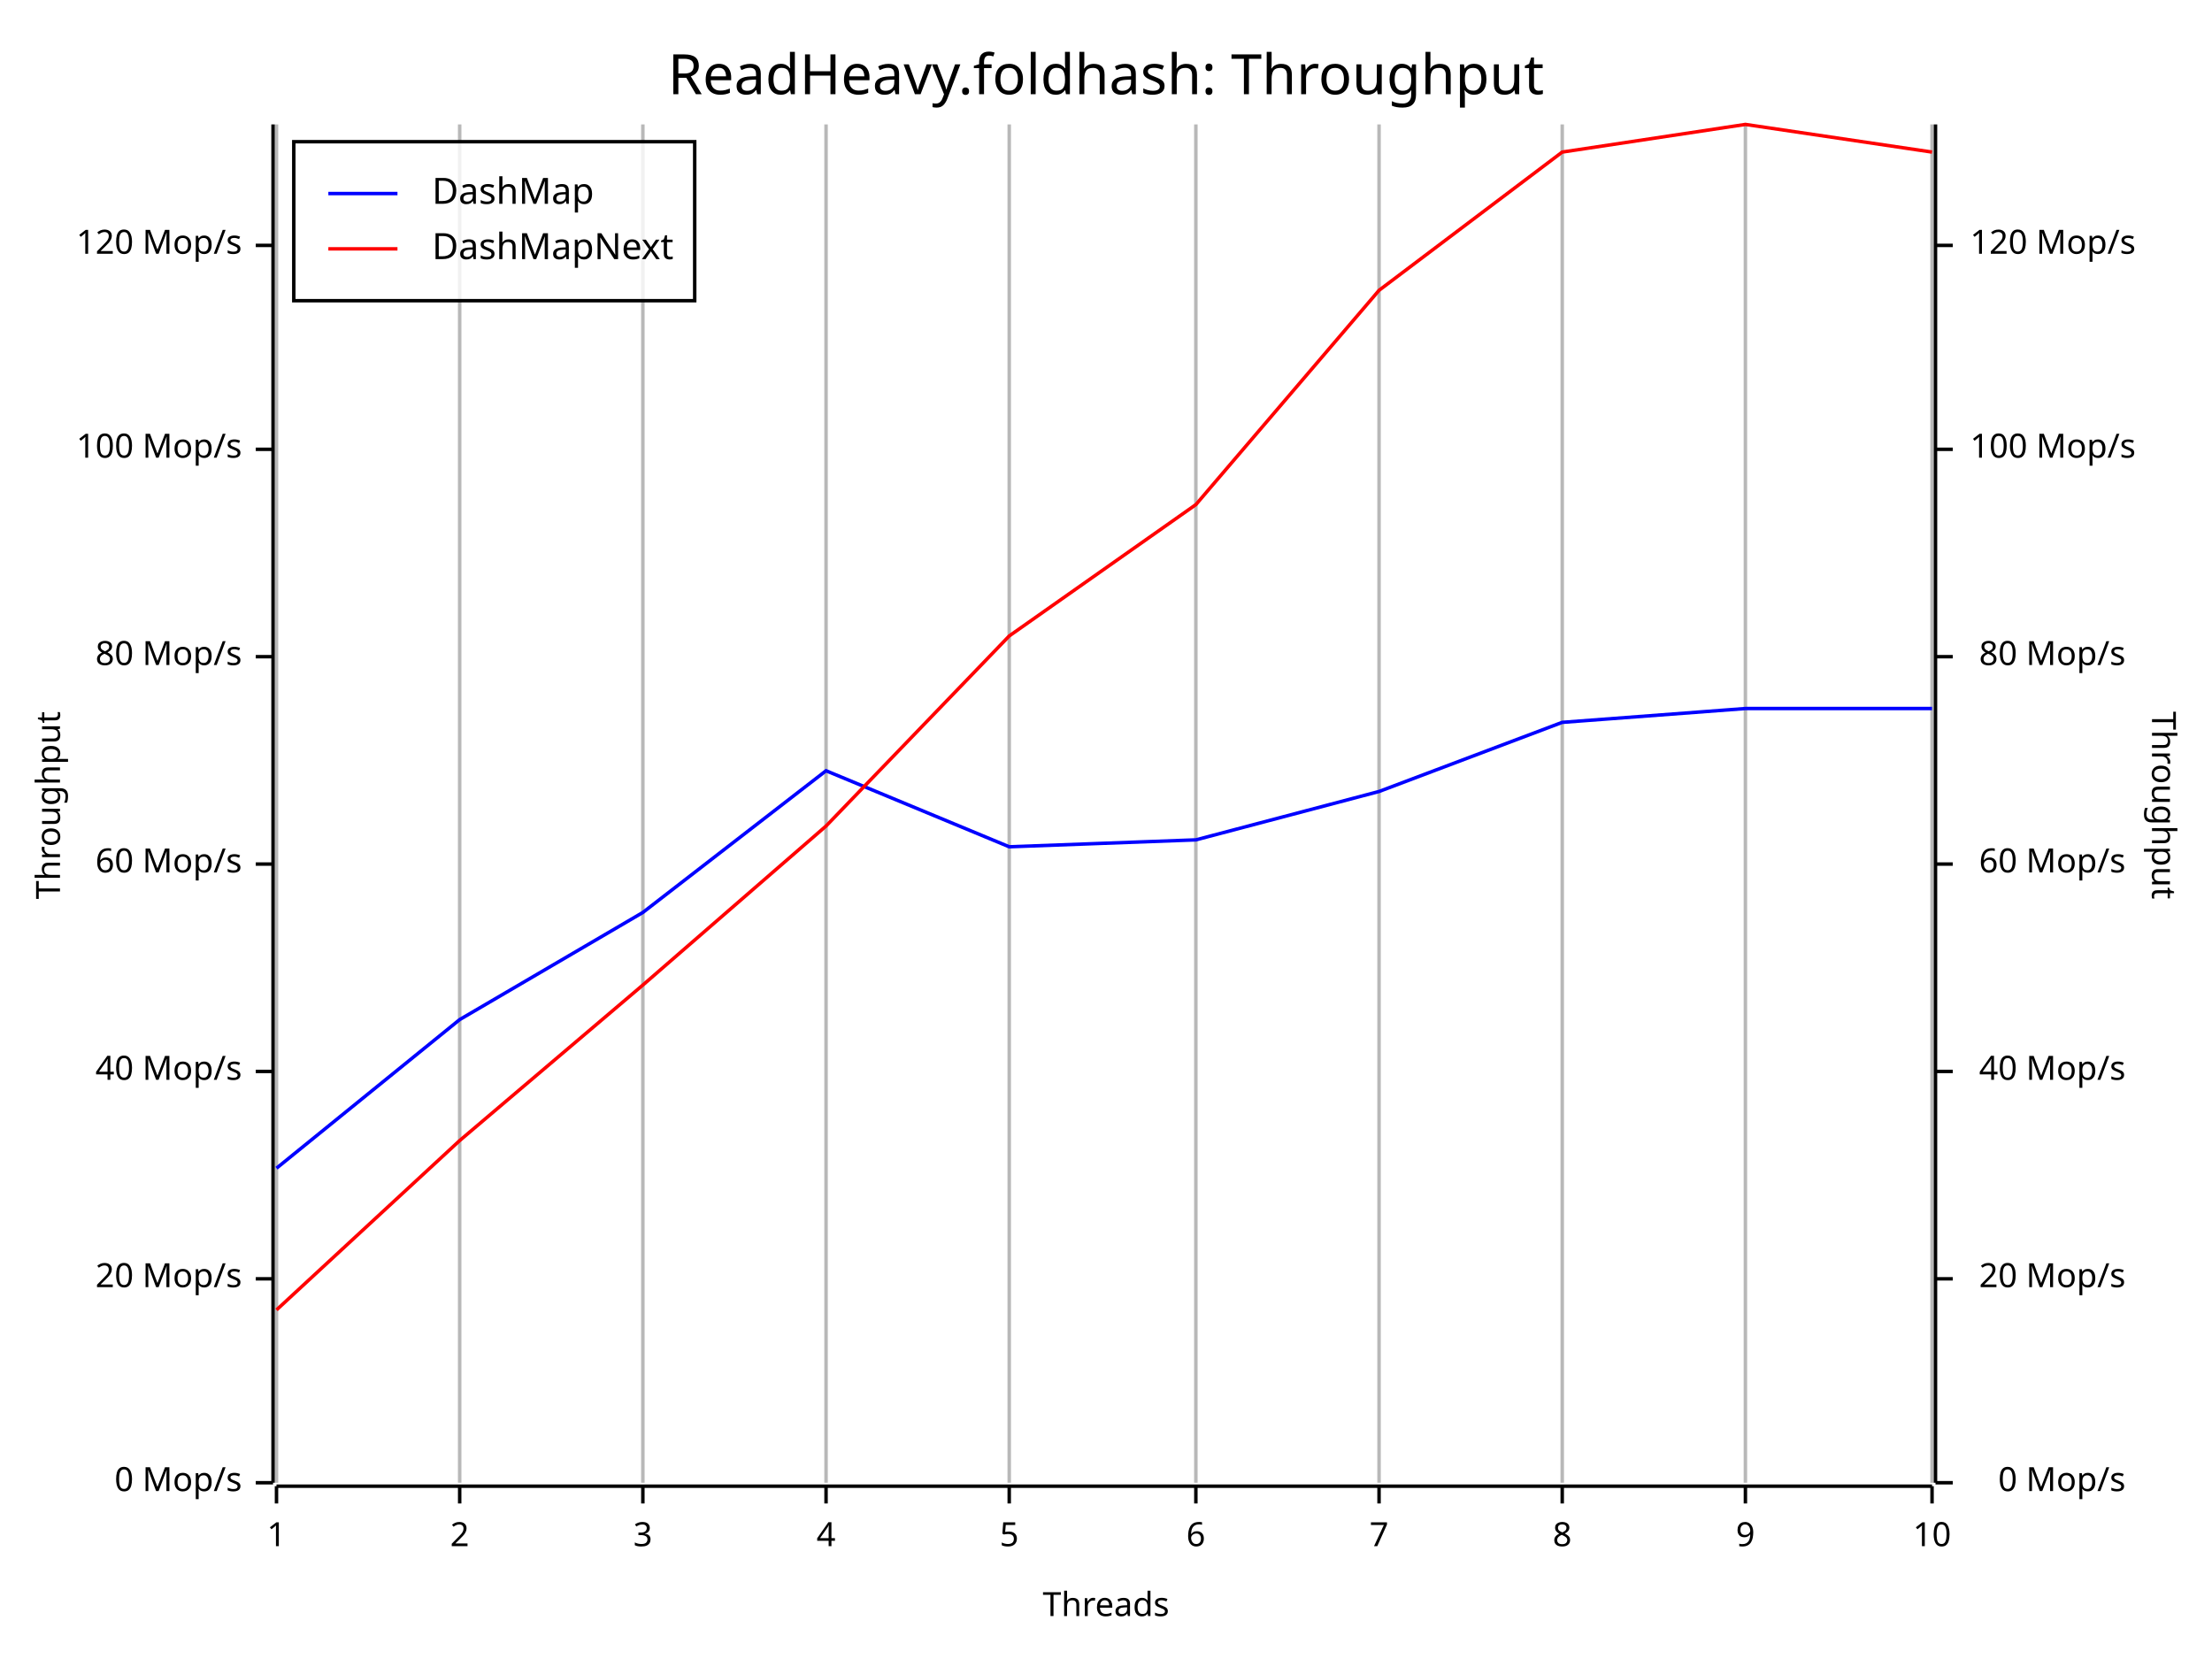
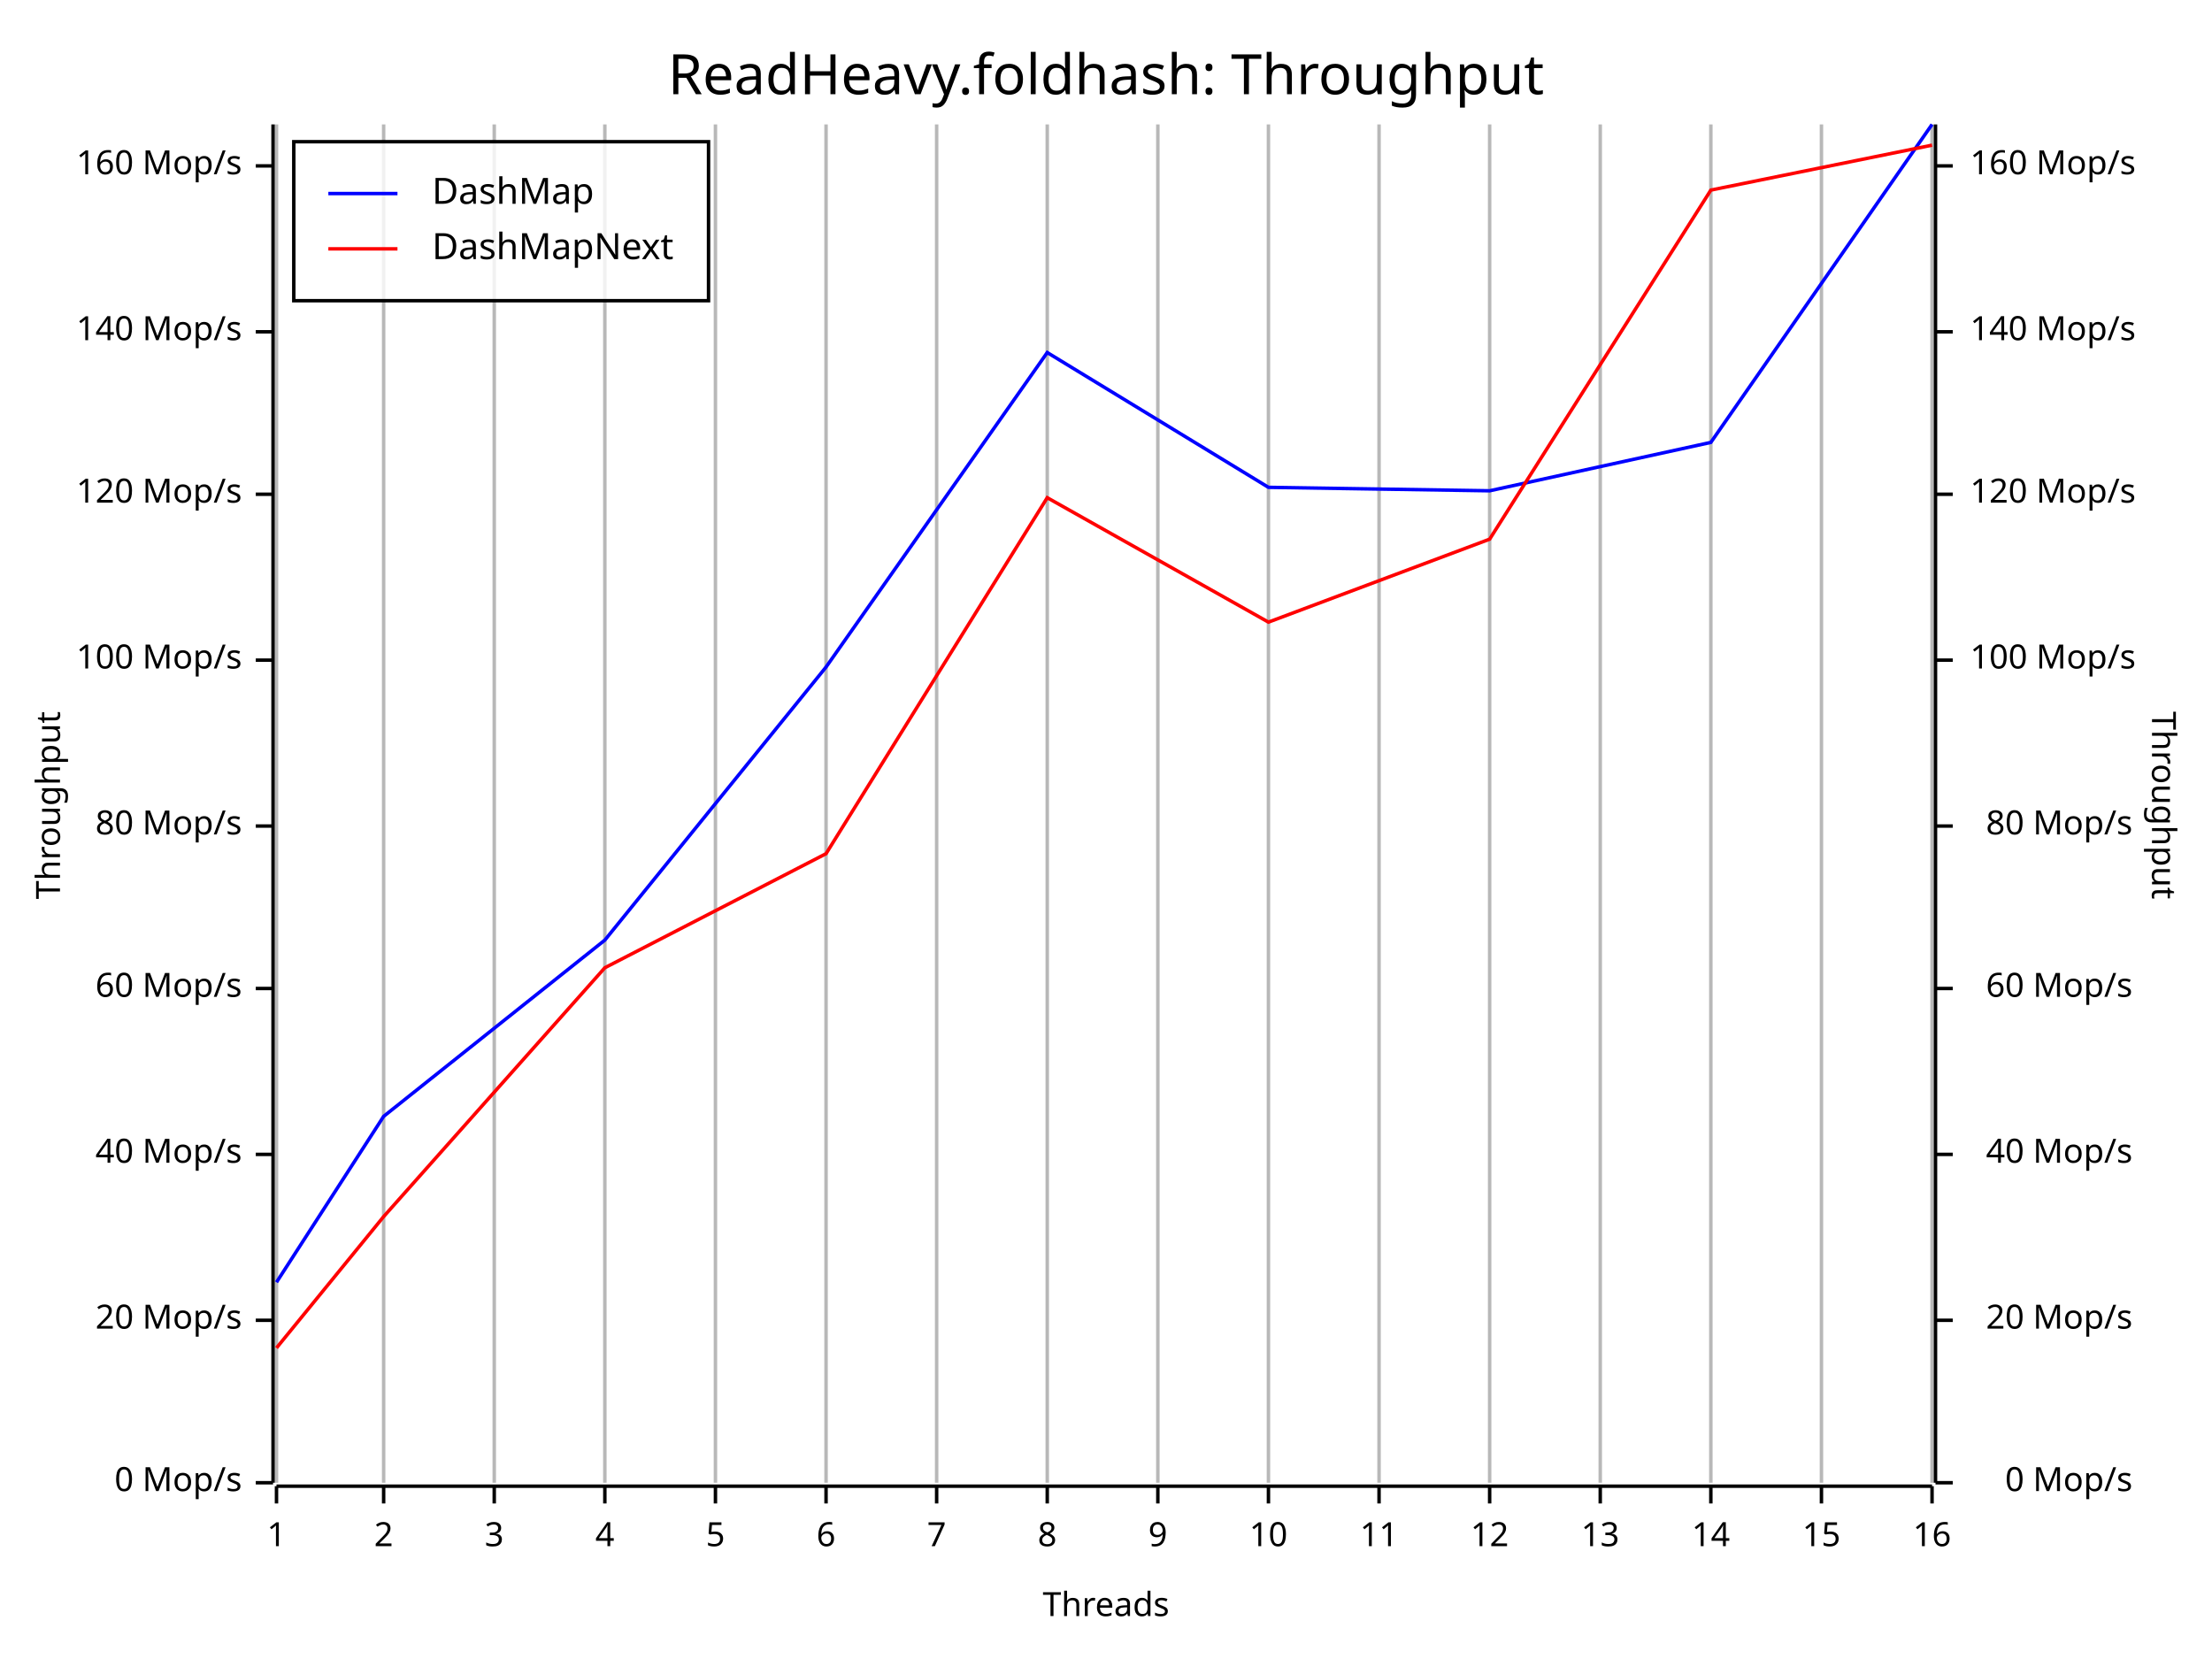
<svg xmlns="http://www.w3.org/2000/svg" width="640" height="480" viewBox="0 0 640 480">
  <rect x="0" y="0" width="640" height="480" opacity="1" fill="#FFFFFF" stroke="none" />
  <text x="320" y="15" dy="0.76em" text-anchor="middle" font-family="Fira Code" font-size="16.129" opacity="1" fill="#000000">
ReadHeavy.foldhash: Throughput
</text>
  <line opacity="0.1" stroke="#000000" stroke-width="1" x1="80" y1="429" x2="80" y2="36" />
-   <line opacity="0.1" stroke="#000000" stroke-width="1" x1="133" y1="429" x2="133" y2="36" />
-   <line opacity="0.1" stroke="#000000" stroke-width="1" x1="186" y1="429" x2="186" y2="36" />
+   <line opacity="0.1" stroke="#000000" stroke-width="1" x1="111" y1="429" x2="111" y2="36" />
+   <line opacity="0.1" stroke="#000000" stroke-width="1" x1="143" y1="429" x2="143" y2="36" />
+   <line opacity="0.1" stroke="#000000" stroke-width="1" x1="175" y1="429" x2="175" y2="36" />
+   <line opacity="0.1" stroke="#000000" stroke-width="1" x1="207" y1="429" x2="207" y2="36" />
  <line opacity="0.1" stroke="#000000" stroke-width="1" x1="239" y1="429" x2="239" y2="36" />
-   <line opacity="0.1" stroke="#000000" stroke-width="1" x1="292" y1="429" x2="292" y2="36" />
-   <line opacity="0.1" stroke="#000000" stroke-width="1" x1="346" y1="429" x2="346" y2="36" />
+   <line opacity="0.1" stroke="#000000" stroke-width="1" x1="271" y1="429" x2="271" y2="36" />
+   <line opacity="0.1" stroke="#000000" stroke-width="1" x1="303" y1="429" x2="303" y2="36" />
+   <line opacity="0.1" stroke="#000000" stroke-width="1" x1="335" y1="429" x2="335" y2="36" />
+   <line opacity="0.1" stroke="#000000" stroke-width="1" x1="367" y1="429" x2="367" y2="36" />
  <line opacity="0.1" stroke="#000000" stroke-width="1" x1="399" y1="429" x2="399" y2="36" />
-   <line opacity="0.1" stroke="#000000" stroke-width="1" x1="452" y1="429" x2="452" y2="36" />
-   <line opacity="0.1" stroke="#000000" stroke-width="1" x1="505" y1="429" x2="505" y2="36" />
+   <line opacity="0.1" stroke="#000000" stroke-width="1" x1="431" y1="429" x2="431" y2="36" />
+   <line opacity="0.1" stroke="#000000" stroke-width="1" x1="463" y1="429" x2="463" y2="36" />
+   <line opacity="0.1" stroke="#000000" stroke-width="1" x1="495" y1="429" x2="495" y2="36" />
+   <line opacity="0.1" stroke="#000000" stroke-width="1" x1="527" y1="429" x2="527" y2="36" />
  <line opacity="0.1" stroke="#000000" stroke-width="1" x1="559" y1="429" x2="559" y2="36" />
  <text x="10" y="233" dy="0.76em" text-anchor="middle" font-family="sans-serif" font-size="9.677" opacity="1" fill="#000000" transform="rotate(270, 10, 233)">
Throughput
</text>
  <text x="320" y="470" dy="-0.5ex" text-anchor="middle" font-family="sans-serif" font-size="9.677" opacity="1" fill="#000000">
Threads
</text>
  <text x="630" y="233" dy="0.76em" text-anchor="middle" font-family="sans-serif" font-size="9.677" opacity="1" fill="#000000" transform="rotate(90, 630, 233)">
Throughput
</text>
  <line opacity="0.2" stroke="#000000" stroke-width="1" x1="80" y1="429" x2="80" y2="36" />
-   <line opacity="0.2" stroke="#000000" stroke-width="1" x1="133" y1="429" x2="133" y2="36" />
-   <line opacity="0.2" stroke="#000000" stroke-width="1" x1="186" y1="429" x2="186" y2="36" />
+   <line opacity="0.2" stroke="#000000" stroke-width="1" x1="111" y1="429" x2="111" y2="36" />
+   <line opacity="0.2" stroke="#000000" stroke-width="1" x1="143" y1="429" x2="143" y2="36" />
+   <line opacity="0.2" stroke="#000000" stroke-width="1" x1="175" y1="429" x2="175" y2="36" />
+   <line opacity="0.2" stroke="#000000" stroke-width="1" x1="207" y1="429" x2="207" y2="36" />
  <line opacity="0.2" stroke="#000000" stroke-width="1" x1="239" y1="429" x2="239" y2="36" />
-   <line opacity="0.2" stroke="#000000" stroke-width="1" x1="292" y1="429" x2="292" y2="36" />
-   <line opacity="0.2" stroke="#000000" stroke-width="1" x1="346" y1="429" x2="346" y2="36" />
+   <line opacity="0.2" stroke="#000000" stroke-width="1" x1="271" y1="429" x2="271" y2="36" />
+   <line opacity="0.2" stroke="#000000" stroke-width="1" x1="303" y1="429" x2="303" y2="36" />
+   <line opacity="0.2" stroke="#000000" stroke-width="1" x1="335" y1="429" x2="335" y2="36" />
+   <line opacity="0.2" stroke="#000000" stroke-width="1" x1="367" y1="429" x2="367" y2="36" />
  <line opacity="0.2" stroke="#000000" stroke-width="1" x1="399" y1="429" x2="399" y2="36" />
-   <line opacity="0.2" stroke="#000000" stroke-width="1" x1="452" y1="429" x2="452" y2="36" />
-   <line opacity="0.2" stroke="#000000" stroke-width="1" x1="505" y1="429" x2="505" y2="36" />
+   <line opacity="0.2" stroke="#000000" stroke-width="1" x1="431" y1="429" x2="431" y2="36" />
+   <line opacity="0.2" stroke="#000000" stroke-width="1" x1="463" y1="429" x2="463" y2="36" />
+   <line opacity="0.2" stroke="#000000" stroke-width="1" x1="495" y1="429" x2="495" y2="36" />
+   <line opacity="0.2" stroke="#000000" stroke-width="1" x1="527" y1="429" x2="527" y2="36" />
  <line opacity="0.2" stroke="#000000" stroke-width="1" x1="559" y1="429" x2="559" y2="36" />
  <polyline fill="none" opacity="1" stroke="#000000" stroke-width="1" points="79,36 79,429 " />
  <text x="70" y="429" dy="0.5ex" text-anchor="end" font-family="sans-serif" font-size="9.677" opacity="1" fill="#000000">
0 Mop/s
</text>
  <polyline fill="none" opacity="1" stroke="#000000" stroke-width="1" points="74,429 79,429 " />
-   <text x="70" y="370" dy="0.5ex" text-anchor="end" font-family="sans-serif" font-size="9.677" opacity="1" fill="#000000">
+   <text x="70" y="382" dy="0.5ex" text-anchor="end" font-family="sans-serif" font-size="9.677" opacity="1" fill="#000000">
20 Mop/s
</text>
-   <polyline fill="none" opacity="1" stroke="#000000" stroke-width="1" points="74,370 79,370 " />
-   <text x="70" y="310" dy="0.5ex" text-anchor="end" font-family="sans-serif" font-size="9.677" opacity="1" fill="#000000">
+   <polyline fill="none" opacity="1" stroke="#000000" stroke-width="1" points="74,382 79,382 " />
+   <text x="70" y="334" dy="0.5ex" text-anchor="end" font-family="sans-serif" font-size="9.677" opacity="1" fill="#000000">
40 Mop/s
</text>
-   <polyline fill="none" opacity="1" stroke="#000000" stroke-width="1" points="74,310 79,310 " />
-   <text x="70" y="250" dy="0.5ex" text-anchor="end" font-family="sans-serif" font-size="9.677" opacity="1" fill="#000000">
+   <polyline fill="none" opacity="1" stroke="#000000" stroke-width="1" points="74,334 79,334 " />
+   <text x="70" y="286" dy="0.5ex" text-anchor="end" font-family="sans-serif" font-size="9.677" opacity="1" fill="#000000">
60 Mop/s
</text>
-   <polyline fill="none" opacity="1" stroke="#000000" stroke-width="1" points="74,250 79,250 " />
-   <text x="70" y="190" dy="0.5ex" text-anchor="end" font-family="sans-serif" font-size="9.677" opacity="1" fill="#000000">
+   <polyline fill="none" opacity="1" stroke="#000000" stroke-width="1" points="74,286 79,286 " />
+   <text x="70" y="239" dy="0.5ex" text-anchor="end" font-family="sans-serif" font-size="9.677" opacity="1" fill="#000000">
80 Mop/s
</text>
-   <polyline fill="none" opacity="1" stroke="#000000" stroke-width="1" points="74,190 79,190 " />
-   <text x="70" y="130" dy="0.5ex" text-anchor="end" font-family="sans-serif" font-size="9.677" opacity="1" fill="#000000">
+   <polyline fill="none" opacity="1" stroke="#000000" stroke-width="1" points="74,239 79,239 " />
+   <text x="70" y="191" dy="0.5ex" text-anchor="end" font-family="sans-serif" font-size="9.677" opacity="1" fill="#000000">
100 Mop/s
</text>
-   <polyline fill="none" opacity="1" stroke="#000000" stroke-width="1" points="74,130 79,130 " />
-   <text x="70" y="71" dy="0.5ex" text-anchor="end" font-family="sans-serif" font-size="9.677" opacity="1" fill="#000000">
+   <polyline fill="none" opacity="1" stroke="#000000" stroke-width="1" points="74,191 79,191 " />
+   <text x="70" y="143" dy="0.5ex" text-anchor="end" font-family="sans-serif" font-size="9.677" opacity="1" fill="#000000">
120 Mop/s
</text>
-   <polyline fill="none" opacity="1" stroke="#000000" stroke-width="1" points="74,71 79,71 " />
+   <polyline fill="none" opacity="1" stroke="#000000" stroke-width="1" points="74,143 79,143 " />
+   <text x="70" y="96" dy="0.5ex" text-anchor="end" font-family="sans-serif" font-size="9.677" opacity="1" fill="#000000">
+ 140 Mop/s
+ </text>
+   <polyline fill="none" opacity="1" stroke="#000000" stroke-width="1" points="74,96 79,96 " />
+   <text x="70" y="48" dy="0.5ex" text-anchor="end" font-family="sans-serif" font-size="9.677" opacity="1" fill="#000000">
+ 160 Mop/s
+ </text>
+   <polyline fill="none" opacity="1" stroke="#000000" stroke-width="1" points="74,48 79,48 " />
  <polyline fill="none" opacity="1" stroke="#000000" stroke-width="1" points="80,430 559,430 " />
  <text x="80" y="440" dy="0.76em" text-anchor="middle" font-family="sans-serif" font-size="9.677" opacity="1" fill="#000000">
1
</text>
  <polyline fill="none" opacity="1" stroke="#000000" stroke-width="1" points="80,430 80,435 " />
-   <text x="133" y="440" dy="0.76em" text-anchor="middle" font-family="sans-serif" font-size="9.677" opacity="1" fill="#000000">
+   <text x="111" y="440" dy="0.76em" text-anchor="middle" font-family="sans-serif" font-size="9.677" opacity="1" fill="#000000">
2
</text>
-   <polyline fill="none" opacity="1" stroke="#000000" stroke-width="1" points="133,430 133,435 " />
-   <text x="186" y="440" dy="0.76em" text-anchor="middle" font-family="sans-serif" font-size="9.677" opacity="1" fill="#000000">
+   <polyline fill="none" opacity="1" stroke="#000000" stroke-width="1" points="111,430 111,435 " />
+   <text x="143" y="440" dy="0.76em" text-anchor="middle" font-family="sans-serif" font-size="9.677" opacity="1" fill="#000000">
3
</text>
-   <polyline fill="none" opacity="1" stroke="#000000" stroke-width="1" points="186,430 186,435 " />
-   <text x="239" y="440" dy="0.76em" text-anchor="middle" font-family="sans-serif" font-size="9.677" opacity="1" fill="#000000">
+   <polyline fill="none" opacity="1" stroke="#000000" stroke-width="1" points="143,430 143,435 " />
+   <text x="175" y="440" dy="0.76em" text-anchor="middle" font-family="sans-serif" font-size="9.677" opacity="1" fill="#000000">
4
</text>
-   <polyline fill="none" opacity="1" stroke="#000000" stroke-width="1" points="239,430 239,435 " />
-   <text x="292" y="440" dy="0.76em" text-anchor="middle" font-family="sans-serif" font-size="9.677" opacity="1" fill="#000000">
+   <polyline fill="none" opacity="1" stroke="#000000" stroke-width="1" points="175,430 175,435 " />
+   <text x="207" y="440" dy="0.76em" text-anchor="middle" font-family="sans-serif" font-size="9.677" opacity="1" fill="#000000">
5
</text>
-   <polyline fill="none" opacity="1" stroke="#000000" stroke-width="1" points="292,430 292,435 " />
-   <text x="346" y="440" dy="0.76em" text-anchor="middle" font-family="sans-serif" font-size="9.677" opacity="1" fill="#000000">
+   <polyline fill="none" opacity="1" stroke="#000000" stroke-width="1" points="207,430 207,435 " />
+   <text x="239" y="440" dy="0.76em" text-anchor="middle" font-family="sans-serif" font-size="9.677" opacity="1" fill="#000000">
6
</text>
-   <polyline fill="none" opacity="1" stroke="#000000" stroke-width="1" points="346,430 346,435 " />
-   <text x="399" y="440" dy="0.76em" text-anchor="middle" font-family="sans-serif" font-size="9.677" opacity="1" fill="#000000">
+   <polyline fill="none" opacity="1" stroke="#000000" stroke-width="1" points="239,430 239,435 " />
+   <text x="271" y="440" dy="0.76em" text-anchor="middle" font-family="sans-serif" font-size="9.677" opacity="1" fill="#000000">
7
</text>
-   <polyline fill="none" opacity="1" stroke="#000000" stroke-width="1" points="399,430 399,435 " />
-   <text x="452" y="440" dy="0.76em" text-anchor="middle" font-family="sans-serif" font-size="9.677" opacity="1" fill="#000000">
+   <polyline fill="none" opacity="1" stroke="#000000" stroke-width="1" points="271,430 271,435 " />
+   <text x="303" y="440" dy="0.76em" text-anchor="middle" font-family="sans-serif" font-size="9.677" opacity="1" fill="#000000">
8
</text>
-   <polyline fill="none" opacity="1" stroke="#000000" stroke-width="1" points="452,430 452,435 " />
-   <text x="505" y="440" dy="0.76em" text-anchor="middle" font-family="sans-serif" font-size="9.677" opacity="1" fill="#000000">
+   <polyline fill="none" opacity="1" stroke="#000000" stroke-width="1" points="303,430 303,435 " />
+   <text x="335" y="440" dy="0.76em" text-anchor="middle" font-family="sans-serif" font-size="9.677" opacity="1" fill="#000000">
9
</text>
-   <polyline fill="none" opacity="1" stroke="#000000" stroke-width="1" points="505,430 505,435 " />
+   <polyline fill="none" opacity="1" stroke="#000000" stroke-width="1" points="335,430 335,435 " />
+   <text x="367" y="440" dy="0.76em" text-anchor="middle" font-family="sans-serif" font-size="9.677" opacity="1" fill="#000000">
+ 10
+ </text>
+   <polyline fill="none" opacity="1" stroke="#000000" stroke-width="1" points="367,430 367,435 " />
+   <text x="399" y="440" dy="0.76em" text-anchor="middle" font-family="sans-serif" font-size="9.677" opacity="1" fill="#000000">
+ 11
+ </text>
+   <polyline fill="none" opacity="1" stroke="#000000" stroke-width="1" points="399,430 399,435 " />
+   <text x="431" y="440" dy="0.76em" text-anchor="middle" font-family="sans-serif" font-size="9.677" opacity="1" fill="#000000">
+ 12
+ </text>
+   <polyline fill="none" opacity="1" stroke="#000000" stroke-width="1" points="431,430 431,435 " />
+   <text x="463" y="440" dy="0.76em" text-anchor="middle" font-family="sans-serif" font-size="9.677" opacity="1" fill="#000000">
+ 13
+ </text>
+   <polyline fill="none" opacity="1" stroke="#000000" stroke-width="1" points="463,430 463,435 " />
+   <text x="495" y="440" dy="0.76em" text-anchor="middle" font-family="sans-serif" font-size="9.677" opacity="1" fill="#000000">
+ 14
+ </text>
+   <polyline fill="none" opacity="1" stroke="#000000" stroke-width="1" points="495,430 495,435 " />
+   <text x="527" y="440" dy="0.76em" text-anchor="middle" font-family="sans-serif" font-size="9.677" opacity="1" fill="#000000">
+ 15
+ </text>
+   <polyline fill="none" opacity="1" stroke="#000000" stroke-width="1" points="527,430 527,435 " />
  <text x="559" y="440" dy="0.76em" text-anchor="middle" font-family="sans-serif" font-size="9.677" opacity="1" fill="#000000">
- 10
+ 16
</text>
  <polyline fill="none" opacity="1" stroke="#000000" stroke-width="1" points="559,430 559,435 " />
  <polyline fill="none" opacity="1" stroke="#000000" stroke-width="1" points="560,36 560,429 " />
-   <text x="615" y="429" dy="0.5ex" text-anchor="end" font-family="sans-serif" font-size="9.677" opacity="1" fill="#000000">
+   <text x="617" y="429" dy="0.5ex" text-anchor="end" font-family="sans-serif" font-size="9.677" opacity="1" fill="#000000">
0 Mop/s
</text>
  <polyline fill="none" opacity="1" stroke="#000000" stroke-width="1" points="560,429 565,429 " />
-   <text x="615" y="370" dy="0.5ex" text-anchor="end" font-family="sans-serif" font-size="9.677" opacity="1" fill="#000000">
+   <text x="617" y="382" dy="0.5ex" text-anchor="end" font-family="sans-serif" font-size="9.677" opacity="1" fill="#000000">
20 Mop/s
</text>
-   <polyline fill="none" opacity="1" stroke="#000000" stroke-width="1" points="560,370 565,370 " />
-   <text x="615" y="310" dy="0.5ex" text-anchor="end" font-family="sans-serif" font-size="9.677" opacity="1" fill="#000000">
+   <polyline fill="none" opacity="1" stroke="#000000" stroke-width="1" points="560,382 565,382 " />
+   <text x="617" y="334" dy="0.5ex" text-anchor="end" font-family="sans-serif" font-size="9.677" opacity="1" fill="#000000">
40 Mop/s
</text>
-   <polyline fill="none" opacity="1" stroke="#000000" stroke-width="1" points="560,310 565,310 " />
-   <text x="615" y="250" dy="0.5ex" text-anchor="end" font-family="sans-serif" font-size="9.677" opacity="1" fill="#000000">
+   <polyline fill="none" opacity="1" stroke="#000000" stroke-width="1" points="560,334 565,334 " />
+   <text x="617" y="286" dy="0.5ex" text-anchor="end" font-family="sans-serif" font-size="9.677" opacity="1" fill="#000000">
60 Mop/s
</text>
-   <polyline fill="none" opacity="1" stroke="#000000" stroke-width="1" points="560,250 565,250 " />
-   <text x="615" y="190" dy="0.5ex" text-anchor="end" font-family="sans-serif" font-size="9.677" opacity="1" fill="#000000">
+   <polyline fill="none" opacity="1" stroke="#000000" stroke-width="1" points="560,286 565,286 " />
+   <text x="617" y="239" dy="0.5ex" text-anchor="end" font-family="sans-serif" font-size="9.677" opacity="1" fill="#000000">
80 Mop/s
</text>
-   <polyline fill="none" opacity="1" stroke="#000000" stroke-width="1" points="560,190 565,190 " />
-   <text x="570" y="130" dy="0.5ex" text-anchor="start" font-family="sans-serif" font-size="9.677" opacity="1" fill="#000000">
+   <polyline fill="none" opacity="1" stroke="#000000" stroke-width="1" points="560,239 565,239 " />
+   <text x="570" y="191" dy="0.5ex" text-anchor="start" font-family="sans-serif" font-size="9.677" opacity="1" fill="#000000">
100 Mop/s
</text>
-   <polyline fill="none" opacity="1" stroke="#000000" stroke-width="1" points="560,130 565,130 " />
-   <text x="570" y="71" dy="0.5ex" text-anchor="start" font-family="sans-serif" font-size="9.677" opacity="1" fill="#000000">
+   <polyline fill="none" opacity="1" stroke="#000000" stroke-width="1" points="560,191 565,191 " />
+   <text x="570" y="143" dy="0.5ex" text-anchor="start" font-family="sans-serif" font-size="9.677" opacity="1" fill="#000000">
120 Mop/s
</text>
-   <polyline fill="none" opacity="1" stroke="#000000" stroke-width="1" points="560,71 565,71 " />
-   <polyline fill="none" opacity="1" stroke="#0000FF" stroke-width="1" points="80,338 133,295 186,264 239,223 292,245 346,243 399,229 452,209 505,205 559,205 " />
-   <polyline fill="none" opacity="1" stroke="#FF0000" stroke-width="1" points="80,379 133,330 186,285 239,239 292,184 346,146 399,84 452,44 505,36 559,44 " />
-   <rect x="85" y="41" width="116" height="46" opacity="0.8" fill="#FFFFFF" stroke="none" />
-   <rect x="85" y="41" width="116" height="46" opacity="1" fill="none" stroke="#000000" />
+   <polyline fill="none" opacity="1" stroke="#000000" stroke-width="1" points="560,143 565,143 " />
+   <text x="570" y="96" dy="0.5ex" text-anchor="start" font-family="sans-serif" font-size="9.677" opacity="1" fill="#000000">
+ 140 Mop/s
+ </text>
+   <polyline fill="none" opacity="1" stroke="#000000" stroke-width="1" points="560,96 565,96 " />
+   <text x="570" y="48" dy="0.5ex" text-anchor="start" font-family="sans-serif" font-size="9.677" opacity="1" fill="#000000">
+ 160 Mop/s
+ </text>
+   <polyline fill="none" opacity="1" stroke="#000000" stroke-width="1" points="560,48 565,48 " />
+   <polyline fill="none" opacity="1" stroke="#0000FF" stroke-width="1" points="80,371 111,323 175,272 239,193 303,102 367,141 431,142 495,128 559,36 " />
+   <polyline fill="none" opacity="1" stroke="#FF0000" stroke-width="1" points="80,390 111,352 175,280 239,247 303,144 367,180 431,156 495,55 559,42 " />
+   <rect x="85" y="41" width="120" height="46" opacity="0.8" fill="#FFFFFF" stroke="none" />
+   <rect x="85" y="41" width="120" height="46" opacity="1" fill="none" stroke="#000000" />
  <text x="125" y="51" dy="0.76em" text-anchor="start" font-family="Fira Code" font-size="10.484" opacity="1" fill="#000000">
DashMap
</text>
  <text x="125" y="67" dy="0.76em" text-anchor="start" font-family="Fira Code" font-size="10.484" opacity="1" fill="#000000">
DashMapNext
</text>
  <polyline fill="none" opacity="1" stroke="#0000FF" stroke-width="1" points="95,56 115,56 " />
  <polyline fill="none" opacity="1" stroke="#FF0000" stroke-width="1" points="95,72 115,72 " />
</svg>
